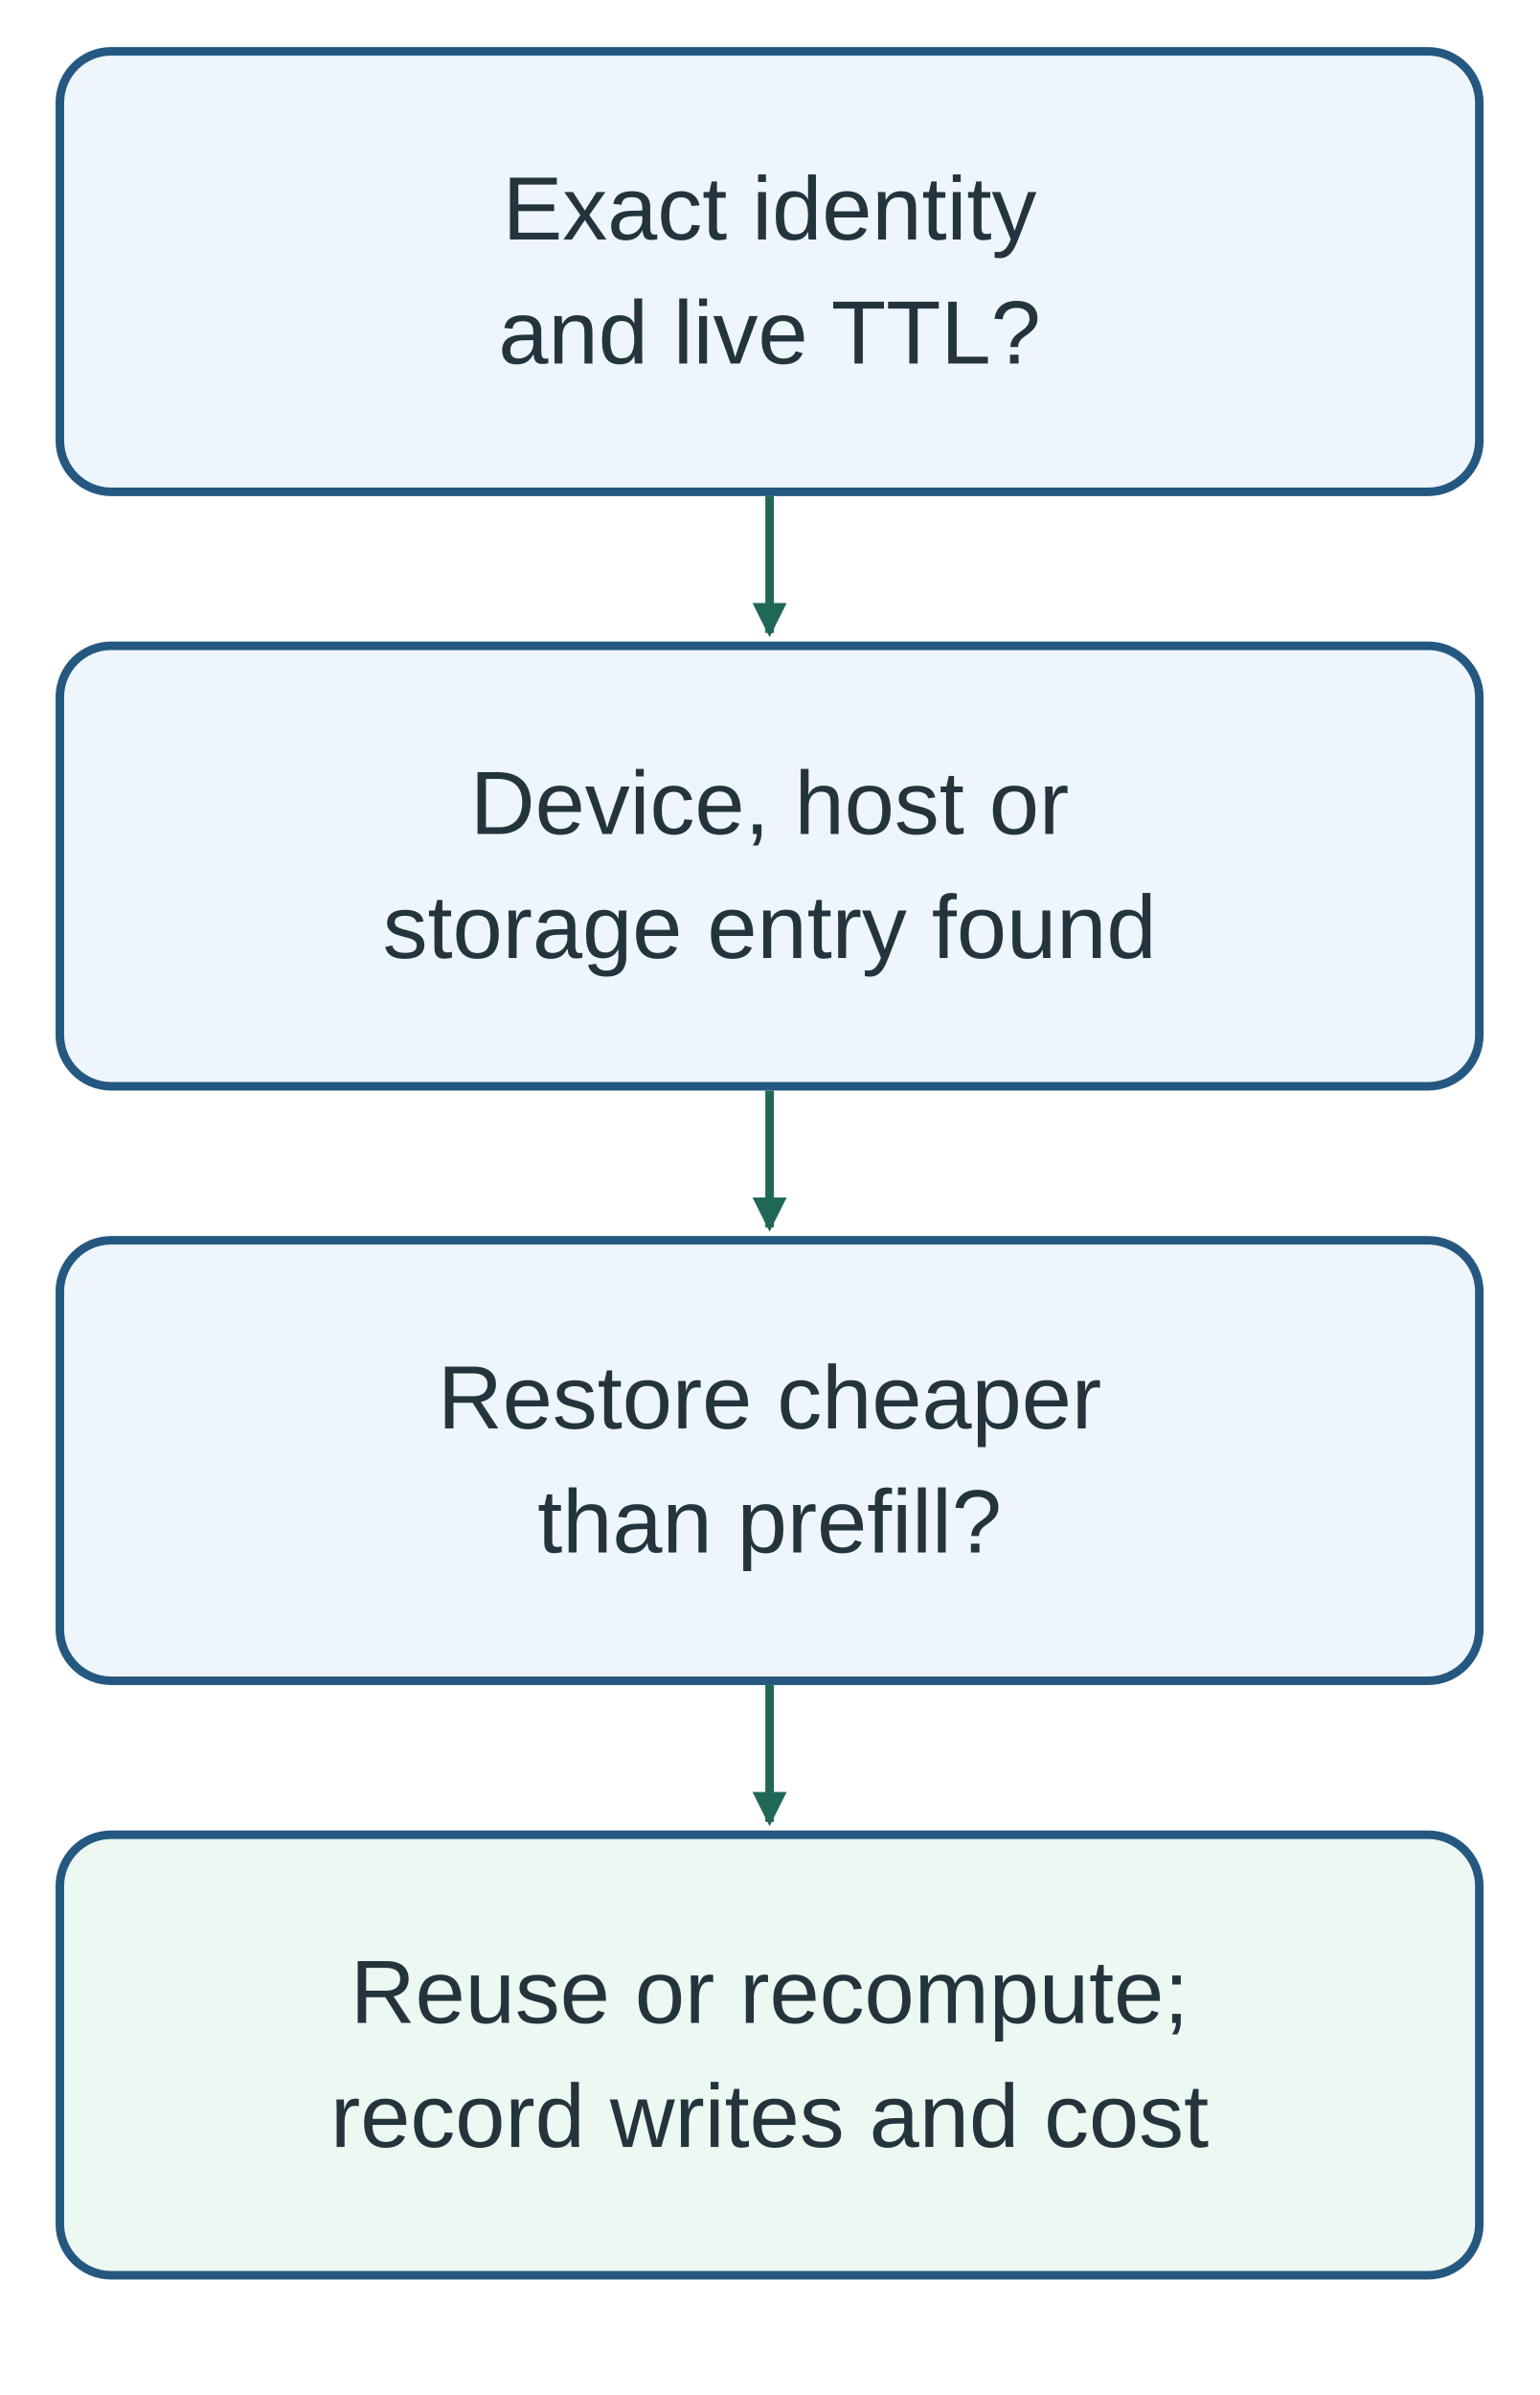
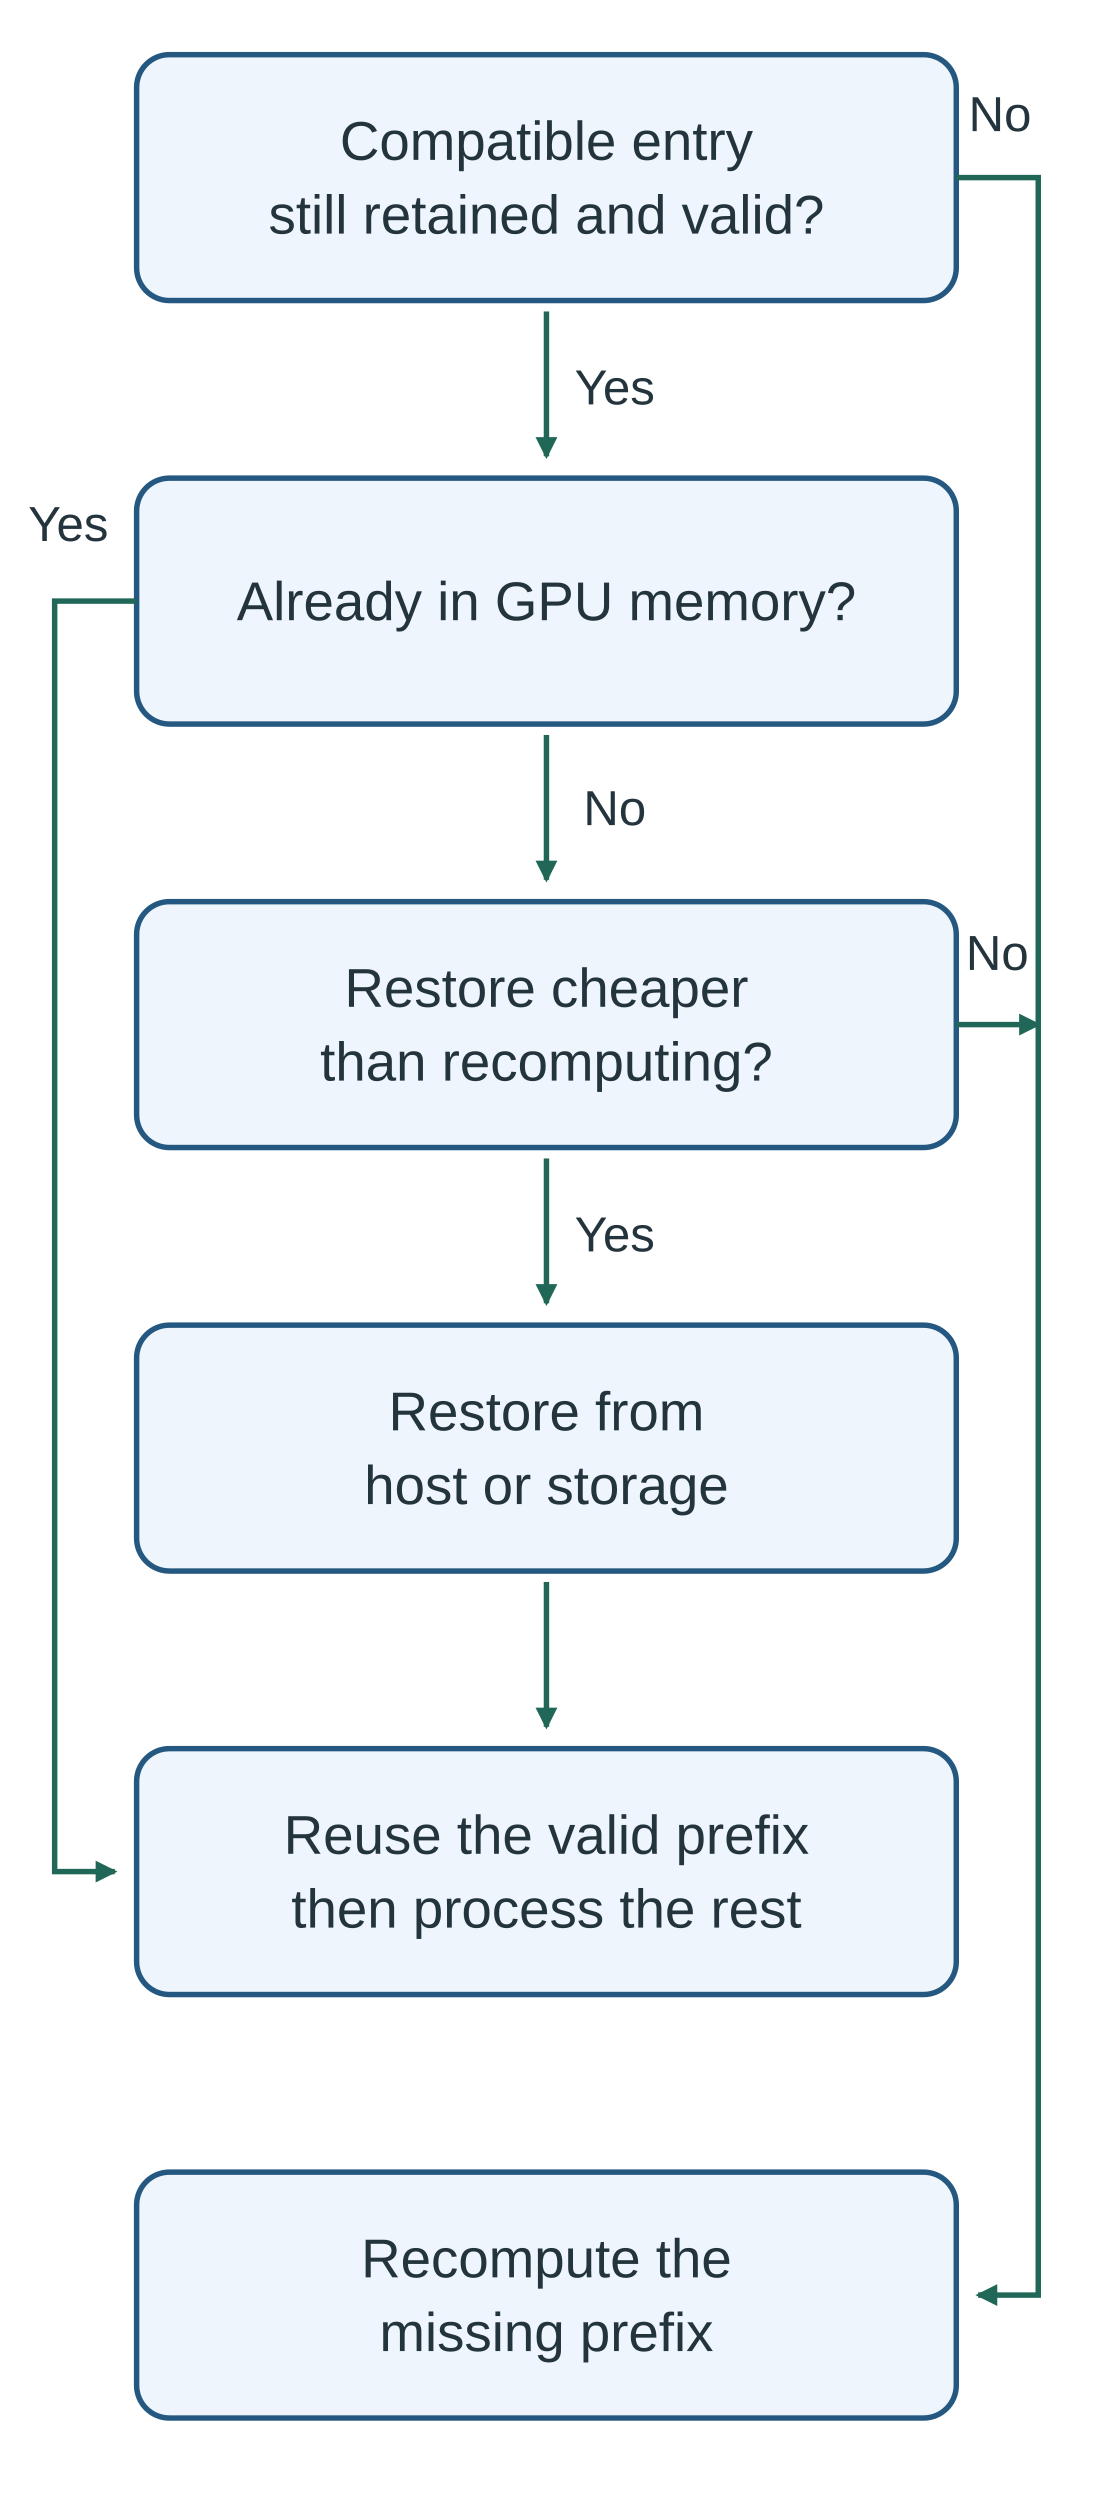
- <svg viewBox="0 0 360 560" style="max-width: 420px; margin-inline: auto" role="img" aria-labelledby="kv-tier-retention-title kv-tier-retention-desc">
+ <svg viewBox="0 0 400 915" style="max-width: 460px; margin-inline: auto" role="img" aria-labelledby="kv-tier-retention-title kv-tier-retention-desc">
  <defs>
    <marker id="kv-tier-retention-arrow" markerWidth="8" markerHeight="8" refX="7" refY="4" viewBox="0 0 8 8" markerUnits="userSpaceOnUse" orient="auto">
      <path d="M0 0 L8 4 L0 8 Z" fill="#206757" />
    </marker>
  </defs>
-   <g font-family="Arial, Helvetica, sans-serif" font-size="21" fill="#24343d">
-     <rect x="14" y="12" width="332" height="103" rx="12" fill="#eef5fc" stroke="#245880" stroke-width="2" />
-     <text x="180" y="56" text-anchor="middle">Exact identity</text>
-     <text x="180" y="85" text-anchor="middle">and live TTL?</text>
-     <path d="M180 116 V148" fill="none" stroke="#206757" stroke-width="2" marker-end="url(#kv-tier-retention-arrow)" />
-     <rect x="14" y="151" width="332" height="103" rx="12" fill="#eef5fc" stroke="#245880" stroke-width="2" />
-     <text x="180" y="195" text-anchor="middle">Device, host or</text>
-     <text x="180" y="224" text-anchor="middle">storage entry found</text>
-     <path d="M180 255 V287" fill="none" stroke="#206757" stroke-width="2" marker-end="url(#kv-tier-retention-arrow)" />
-     <rect x="14" y="290" width="332" height="103" rx="12" fill="#eef5fc" stroke="#245880" stroke-width="2" />
-     <text x="180" y="334" text-anchor="middle">Restore cheaper</text>
-     <text x="180" y="363" text-anchor="middle">than prefill?</text>
-     <path d="M180 394 V426" fill="none" stroke="#206757" stroke-width="2" marker-end="url(#kv-tier-retention-arrow)" />
-     <rect x="14" y="429" width="332" height="103" rx="12" fill="#eef8f2" stroke="#245880" stroke-width="2" />
-     <text x="180" y="473" text-anchor="middle">Reuse or recompute;</text>
-     <text x="180" y="502" text-anchor="middle">record writes and cost</text>
+   <g font-family="Arial, Helvetica, sans-serif" font-size="20" fill="#24343d">
+     <rect x="50" y="20" width="300" height="90" rx="12" fill="#eef5fc" stroke="#245880" stroke-width="2" />
+     <text x="200" y="58.5" text-anchor="middle">Compatible entry</text>
+     <text x="200" y="85.5" text-anchor="middle">still retained and valid?</text>
+     <rect x="50" y="175" width="300" height="90" rx="12" fill="#eef5fc" stroke="#245880" stroke-width="2" />
+     <text x="200" y="227" text-anchor="middle">Already in GPU memory?</text>
+     <rect x="50" y="330" width="300" height="90" rx="12" fill="#eef5fc" stroke="#245880" stroke-width="2" />
+     <text x="200" y="368.5" text-anchor="middle">Restore cheaper</text>
+     <text x="200" y="395.5" text-anchor="middle">than recomputing?</text>
+     <rect x="50" y="485" width="300" height="90" rx="12" fill="#eef5fc" stroke="#245880" stroke-width="2" />
+     <text x="200" y="523.5" text-anchor="middle">Restore from</text>
+     <text x="200" y="550.5" text-anchor="middle">host or storage</text>
+     <rect x="50" y="640" width="300" height="90" rx="12" fill="#eef5fc" stroke="#245880" stroke-width="2" />
+     <text x="200" y="678.5" text-anchor="middle">Reuse the valid prefix</text>
+     <text x="200" y="705.5" text-anchor="middle">then process the rest</text>
+     <rect x="50" y="795" width="300" height="90" rx="12" fill="#eef5fc" stroke="#245880" stroke-width="2" />
+     <text x="200" y="833.5" text-anchor="middle">Recompute the</text>
+     <text x="200" y="860.5" text-anchor="middle">missing prefix</text>
+     <path d="M200 114 V167" fill="none" stroke="#206757" stroke-width="2" marker-end="url(#kv-tier-retention-arrow)" />
+     <path d="M200 269 V322" fill="none" stroke="#206757" stroke-width="2" marker-end="url(#kv-tier-retention-arrow)" />
+     <path d="M200 424 V477" fill="none" stroke="#206757" stroke-width="2" marker-end="url(#kv-tier-retention-arrow)" />
+     <path d="M200 579 V632" fill="none" stroke="#206757" stroke-width="2" marker-end="url(#kv-tier-retention-arrow)" />
+     <path d="M350 65 H380 V840 H358" fill="none" stroke="#206757" stroke-width="2" marker-end="url(#kv-tier-retention-arrow)" />
+     <path d="M350 375 H380" fill="none" stroke="#206757" stroke-width="2" marker-end="url(#kv-tier-retention-arrow)" />
+     <path d="M50 220 H20 V685 H42" fill="none" stroke="#206757" stroke-width="2" marker-end="url(#kv-tier-retention-arrow)" />
+     <text x="225" y="148" text-anchor="middle" font-size="18">Yes</text>
+     <text x="225" y="302" text-anchor="middle" font-size="18">No</text>
+     <text x="225" y="458" text-anchor="middle" font-size="18">Yes</text>
+     <text x="366" y="48" text-anchor="middle" font-size="18">No</text>
+     <text x="365" y="355" text-anchor="middle" font-size="18">No</text>
+     <text x="25" y="198" text-anchor="middle" font-size="18">Yes</text>
  </g>
</svg>
